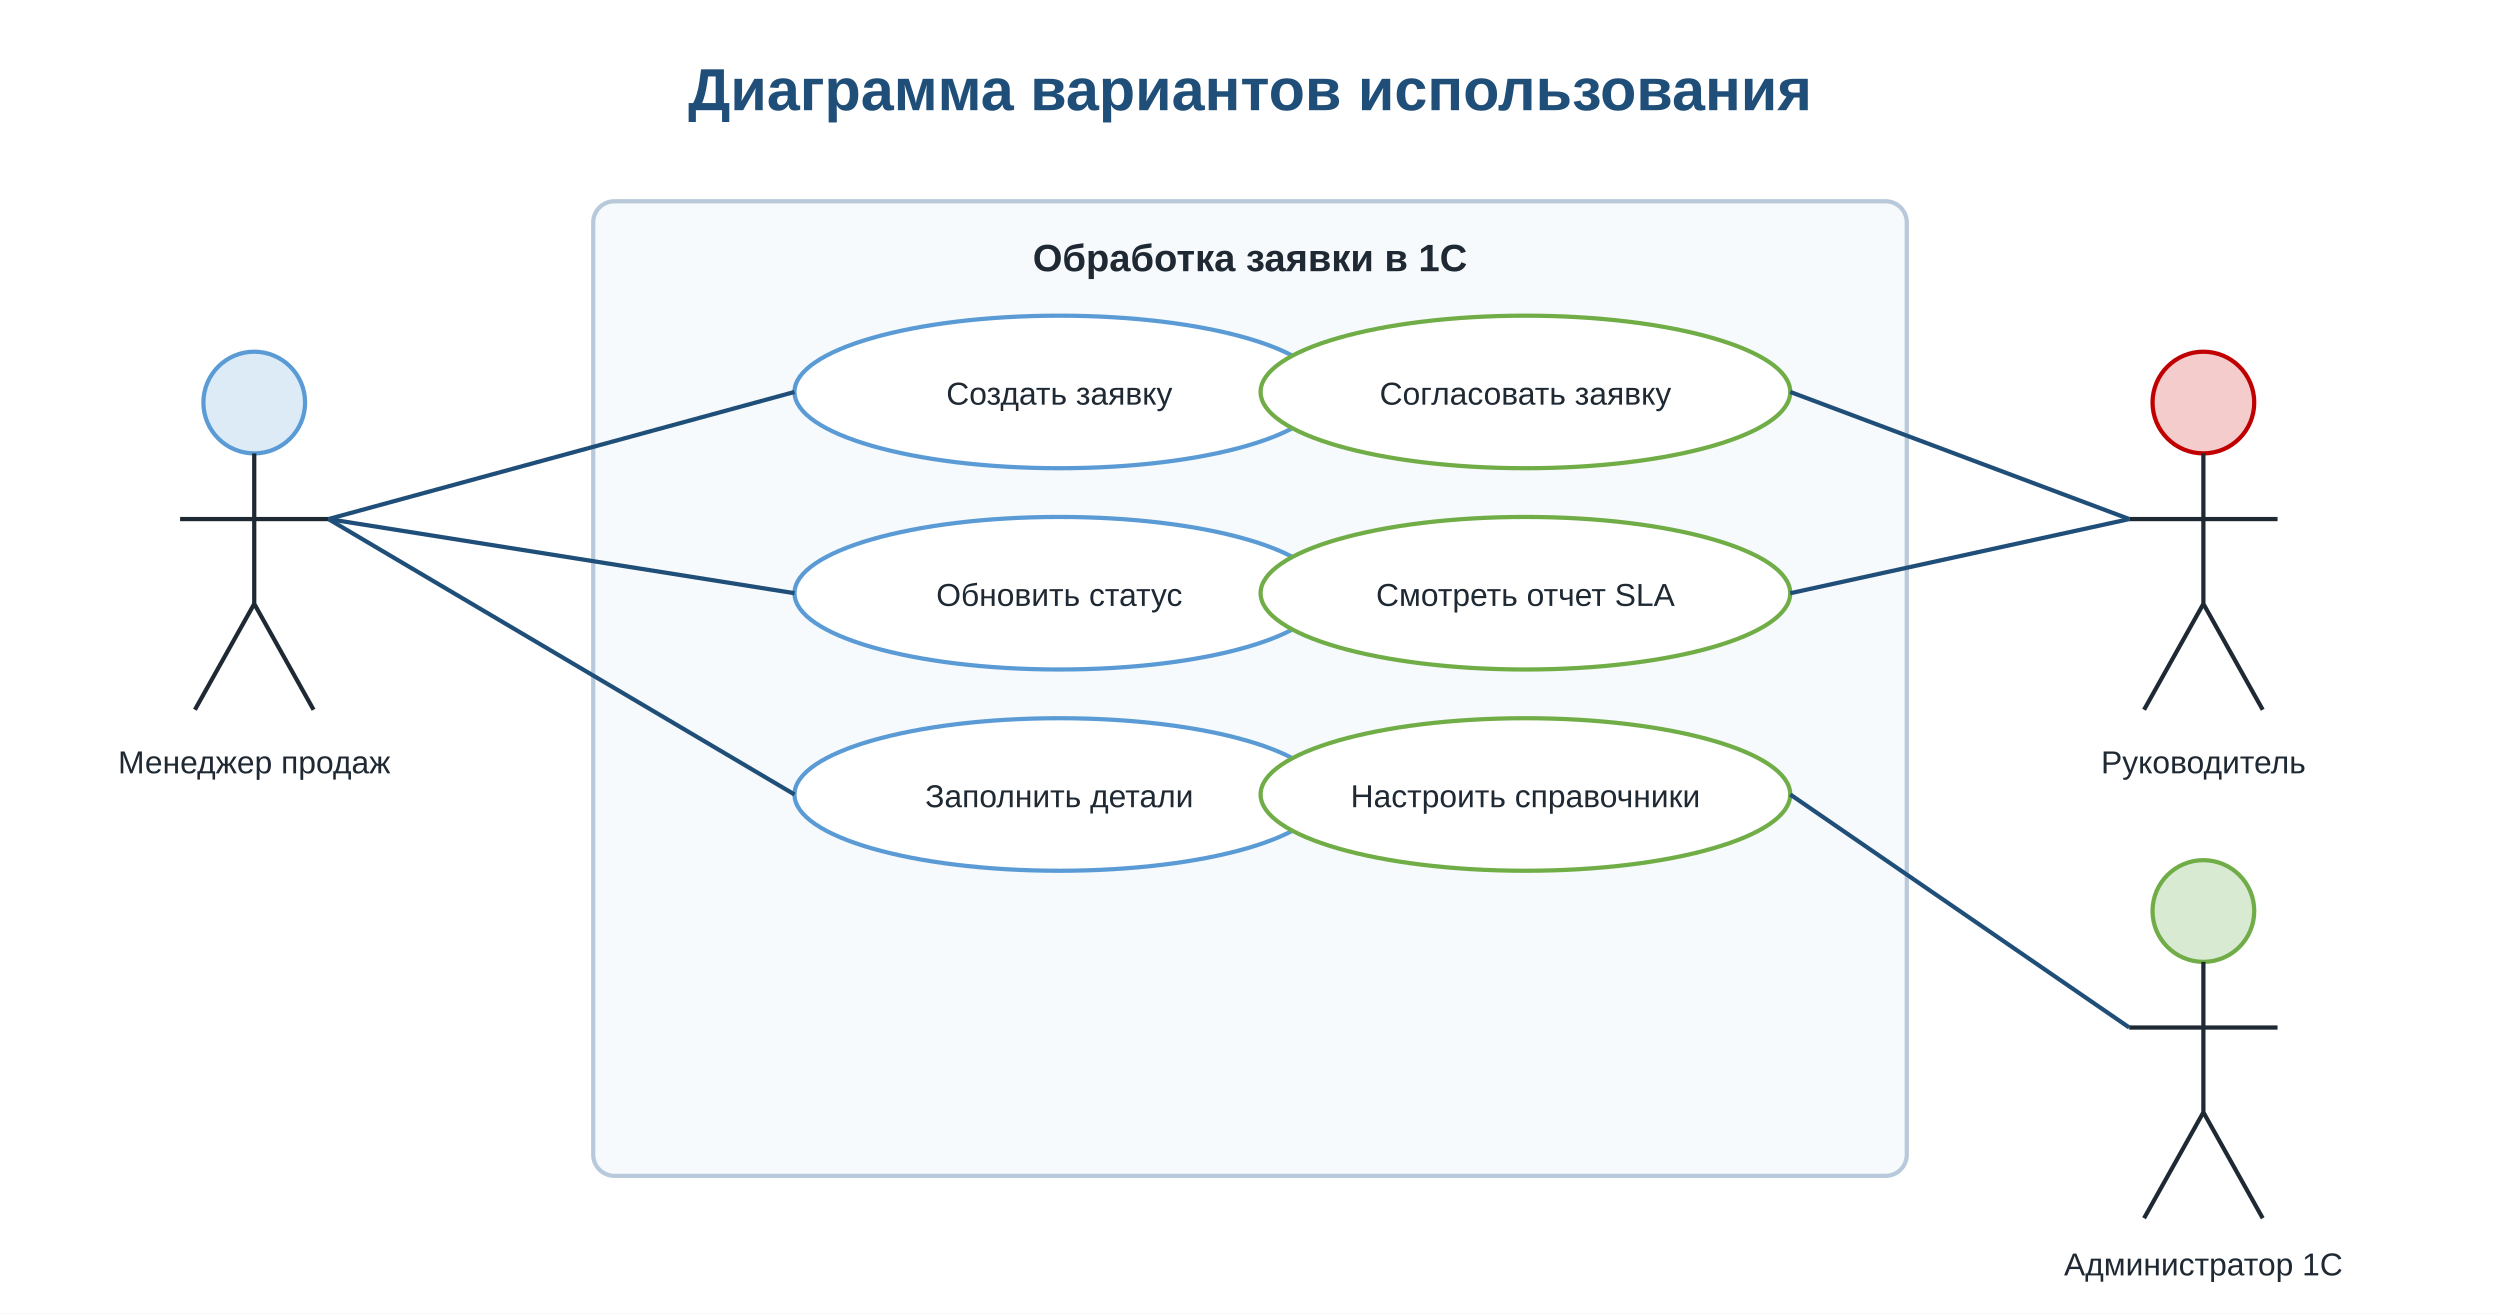
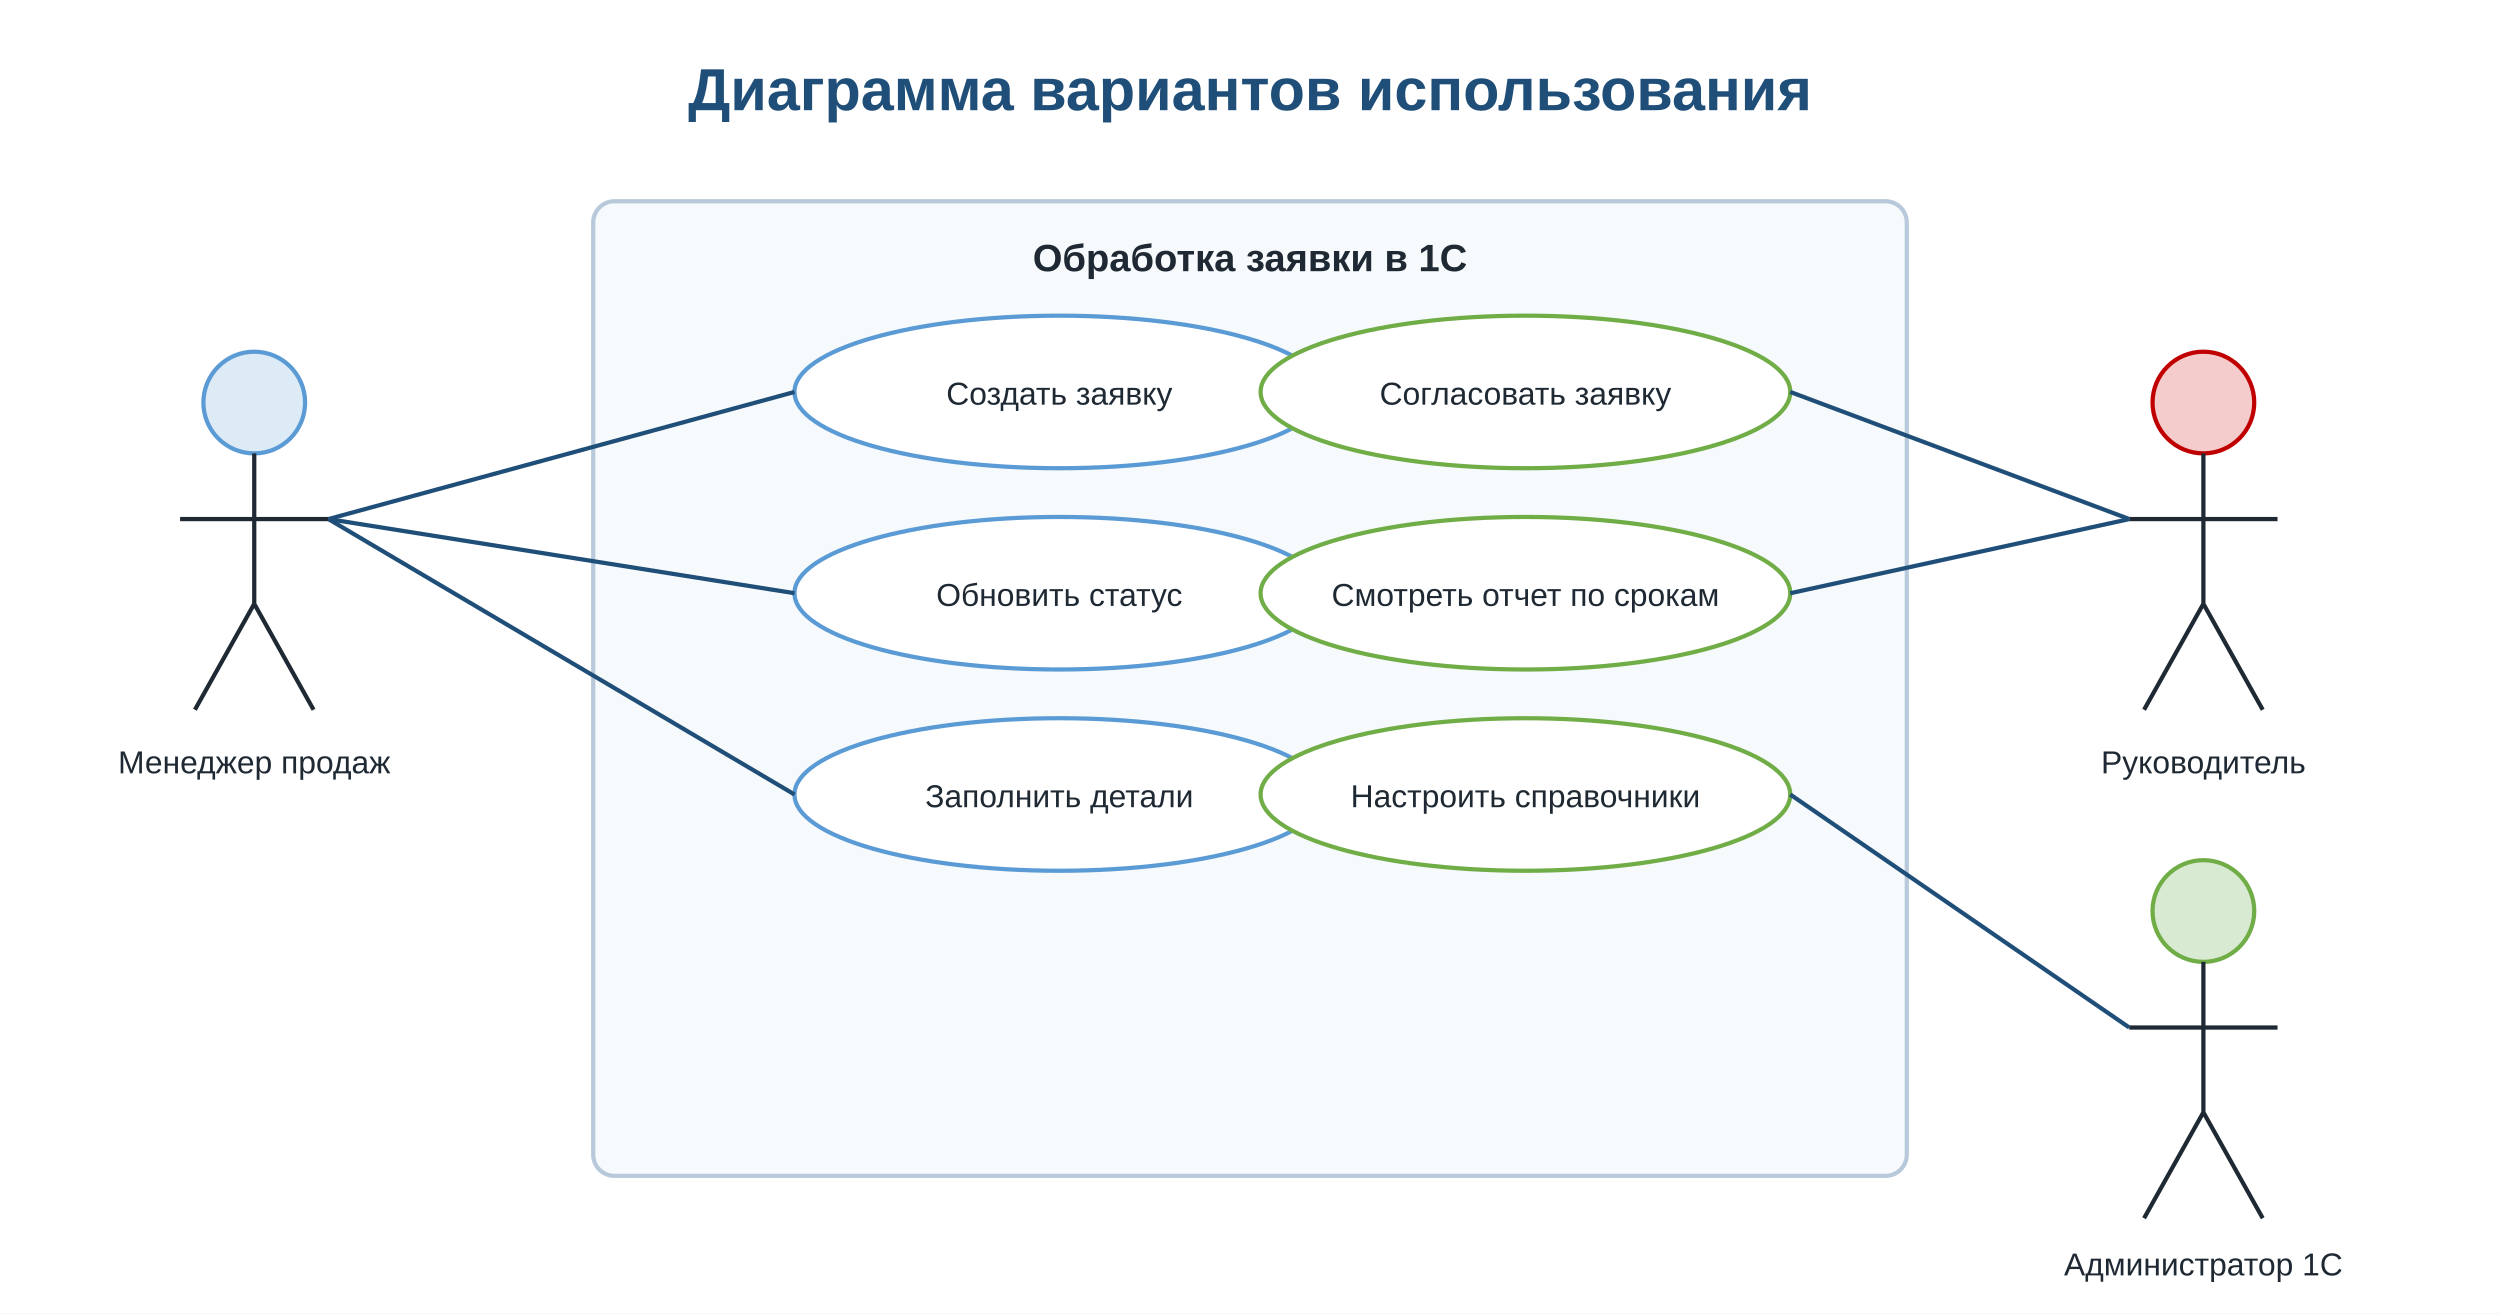
<svg xmlns="http://www.w3.org/2000/svg" width="1180" height="620" viewBox="0 0 1180 620">
  <rect width="1180" height="620" fill="#ffffff" />
  <text x="590" y="52" text-anchor="middle" font-family="Arial, sans-serif" font-size="28" font-weight="700" fill="#1f4e78">Диаграмма вариантов использования</text>
  <rect x="280" y="95" width="620" height="460" rx="10" fill="#f7fafc" stroke="#b7c9da" stroke-width="2" />
  <text x="590" y="128" text-anchor="middle" font-family="Arial, sans-serif" font-size="18" font-weight="700" fill="#1f2933">Обработка заявки в 1С</text>
  <g font-family="Arial, sans-serif" font-size="15" fill="#1f2933">
    <circle cx="120" cy="190" r="24" fill="#ddebf7" stroke="#5b9bd5" stroke-width="2" />
    <path d="M120 214 L120 285 M85 245 L155 245 M120 285 L92 335 M120 285 L148 335" stroke="#1f2933" stroke-width="2" fill="none" />
    <text x="120" y="365" text-anchor="middle">Менеджер продаж</text>
    <circle cx="1040" cy="190" r="24" fill="#f4cccc" stroke="#c00000" stroke-width="2" />
    <path d="M1040 214 L1040 285 M1005 245 L1075 245 M1040 285 L1012 335 M1040 285 L1068 335" stroke="#1f2933" stroke-width="2" fill="none" />
    <text x="1040" y="365" text-anchor="middle">Руководитель</text>
    <circle cx="1040" cy="430" r="24" fill="#d9ead3" stroke="#70ad47" stroke-width="2" />
    <path d="M1040 454 L1040 525 M1005 485 L1075 485 M1040 525 L1012 575 M1040 525 L1068 575" stroke="#1f2933" stroke-width="2" fill="none" />
    <text x="1040" y="602" text-anchor="middle">Администратор 1С</text>
  </g>
  <g font-family="Arial, sans-serif" font-size="15" fill="#1f2933">
    <ellipse cx="500" cy="185" rx="125" ry="36" fill="#ffffff" stroke="#5b9bd5" stroke-width="2" />
    <text x="500" y="191" text-anchor="middle">Создать заявку</text>
    <ellipse cx="500" cy="280" rx="125" ry="36" fill="#ffffff" stroke="#5b9bd5" stroke-width="2" />
    <text x="500" y="286" text-anchor="middle">Обновить статус</text>
    <ellipse cx="500" cy="375" rx="125" ry="36" fill="#ffffff" stroke="#5b9bd5" stroke-width="2" />
    <text x="500" y="381" text-anchor="middle">Заполнить детали</text>
    <ellipse cx="720" cy="185" rx="125" ry="36" fill="#ffffff" stroke="#70ad47" stroke-width="2" />
    <text x="720" y="191" text-anchor="middle">Согласовать заявку</text>
    <ellipse cx="720" cy="280" rx="125" ry="36" fill="#ffffff" stroke="#70ad47" stroke-width="2" />
-     <text x="720" y="286" text-anchor="middle">Смотреть отчет SLA</text>
+     <text x="720" y="286" text-anchor="middle">Смотреть отчет по срокам</text>
    <ellipse cx="720" cy="375" rx="125" ry="36" fill="#ffffff" stroke="#70ad47" stroke-width="2" />
    <text x="720" y="381" text-anchor="middle">Настроить справочники</text>
  </g>
  <g fill="none" stroke="#1f4e78" stroke-width="2">
    <path d="M155 245 L375 185" />
    <path d="M155 245 L375 280" />
    <path d="M155 245 L375 375" />
    <path d="M1005 245 L845 185" />
    <path d="M1005 245 L845 280" />
    <path d="M1005 485 L845 375" />
  </g>
</svg>
